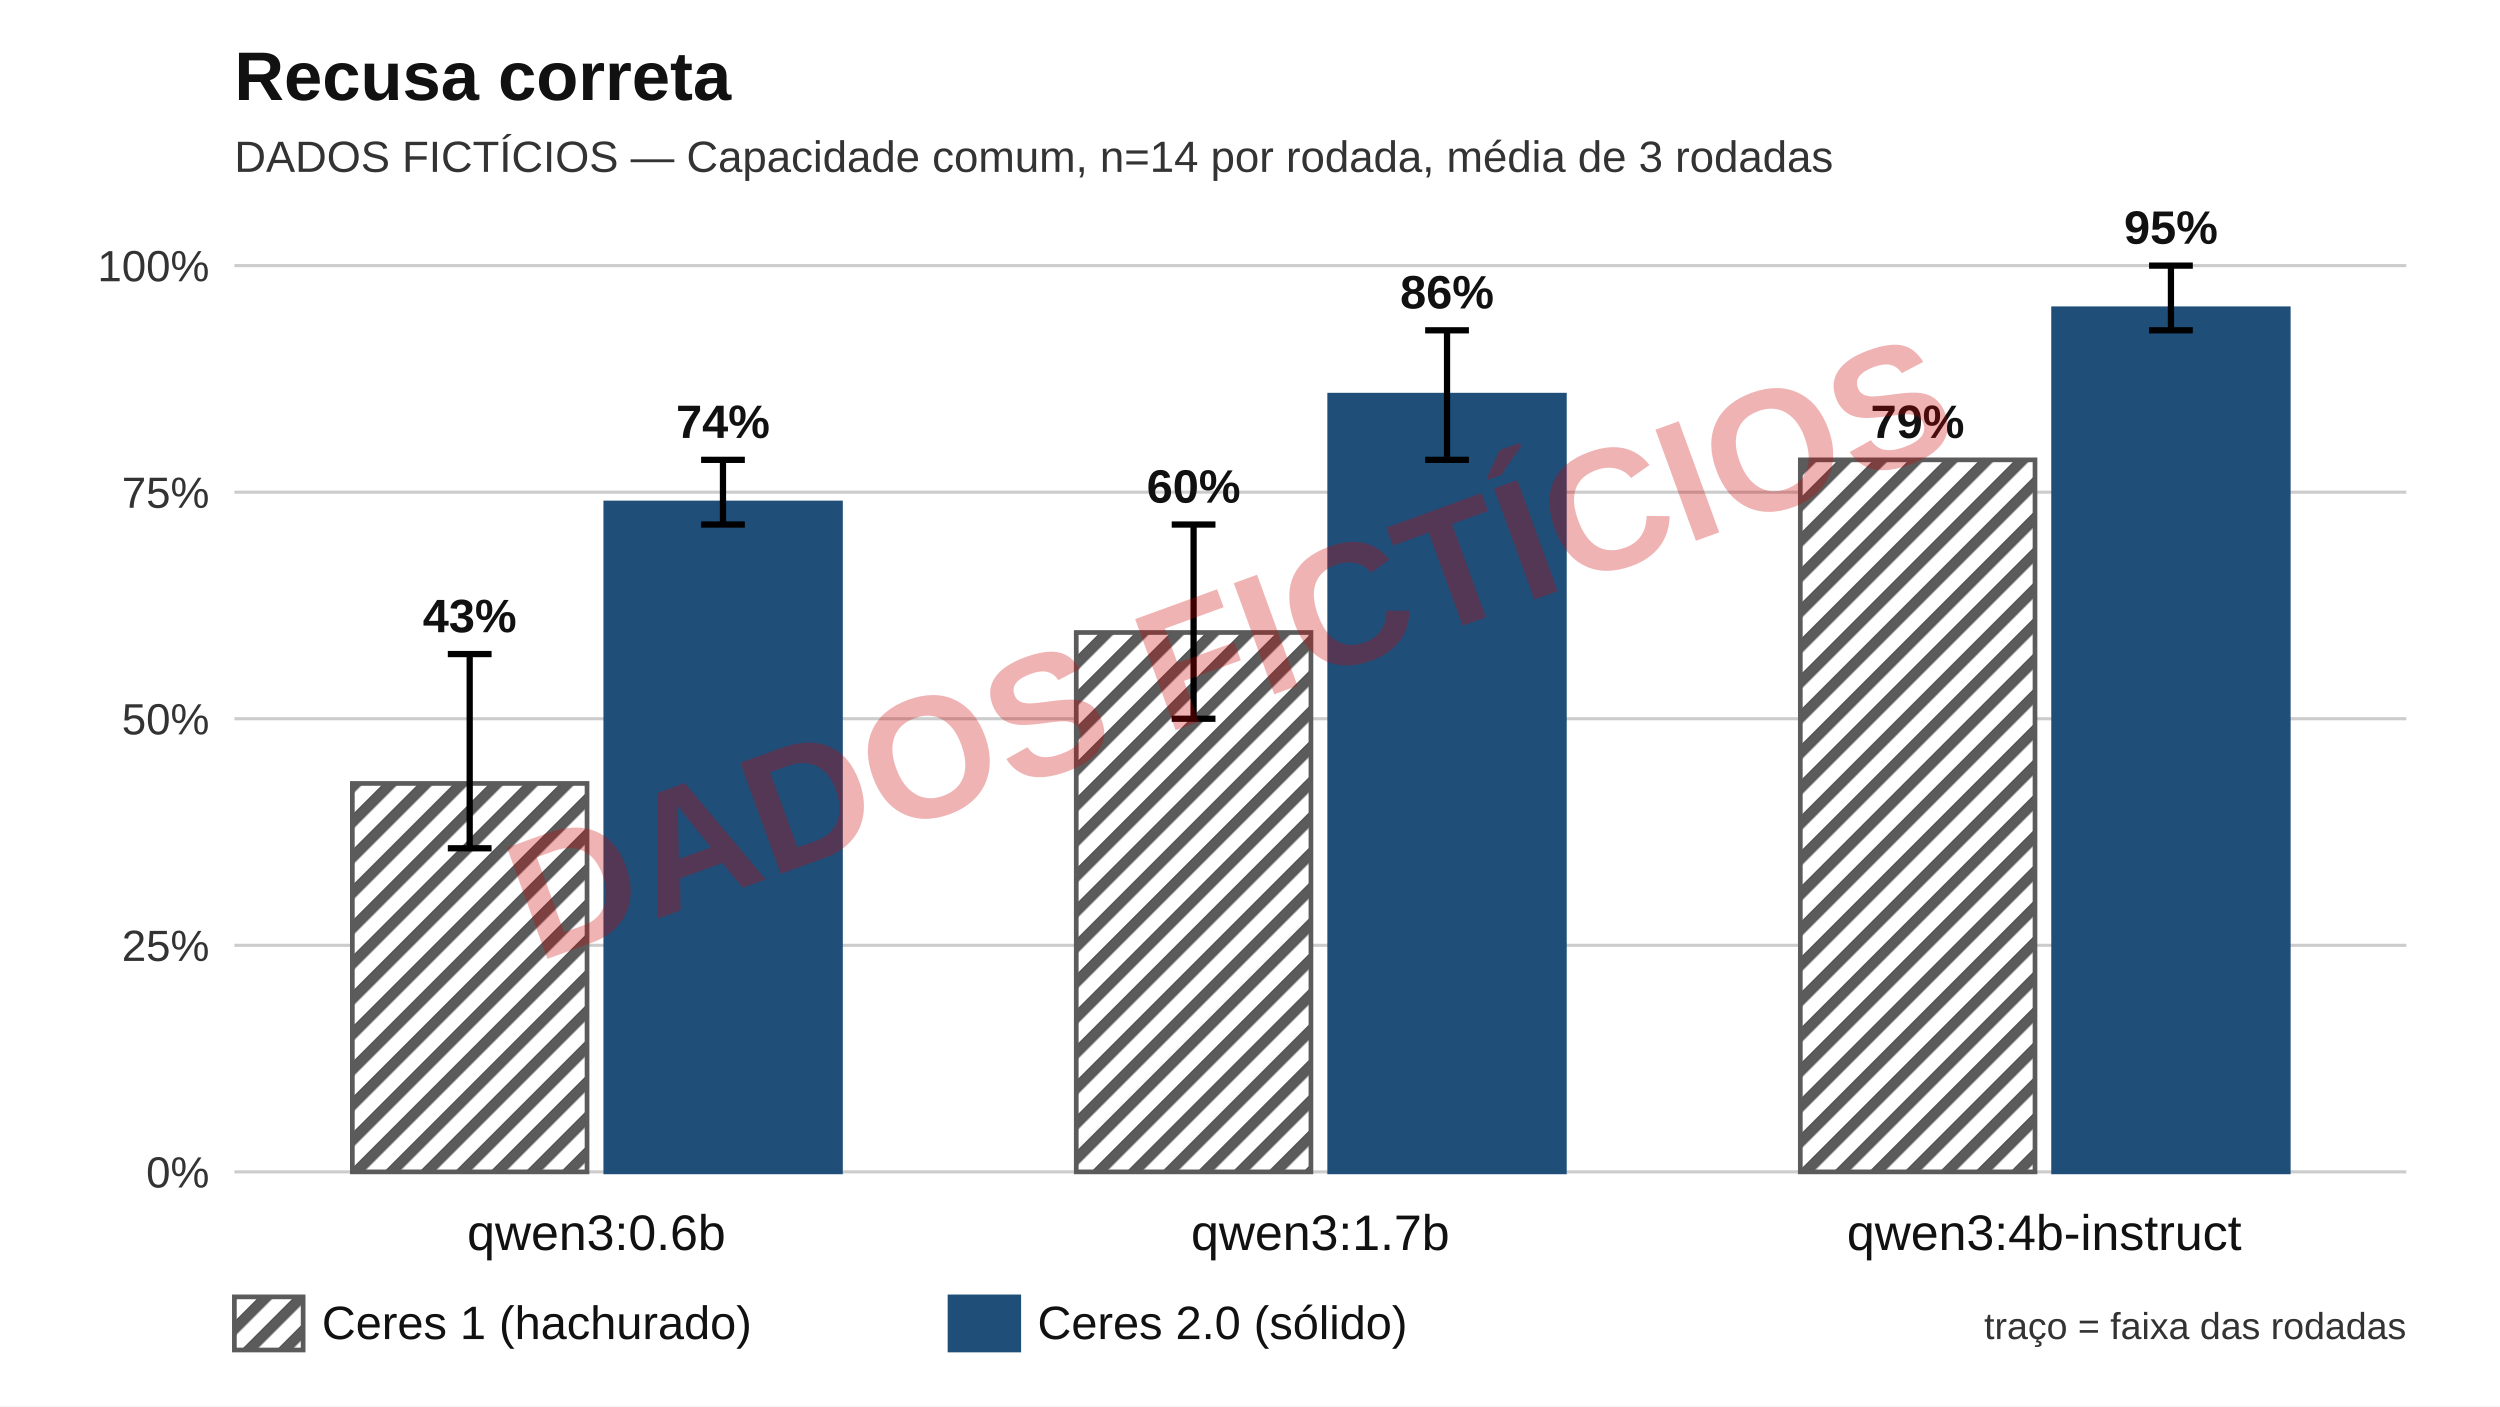
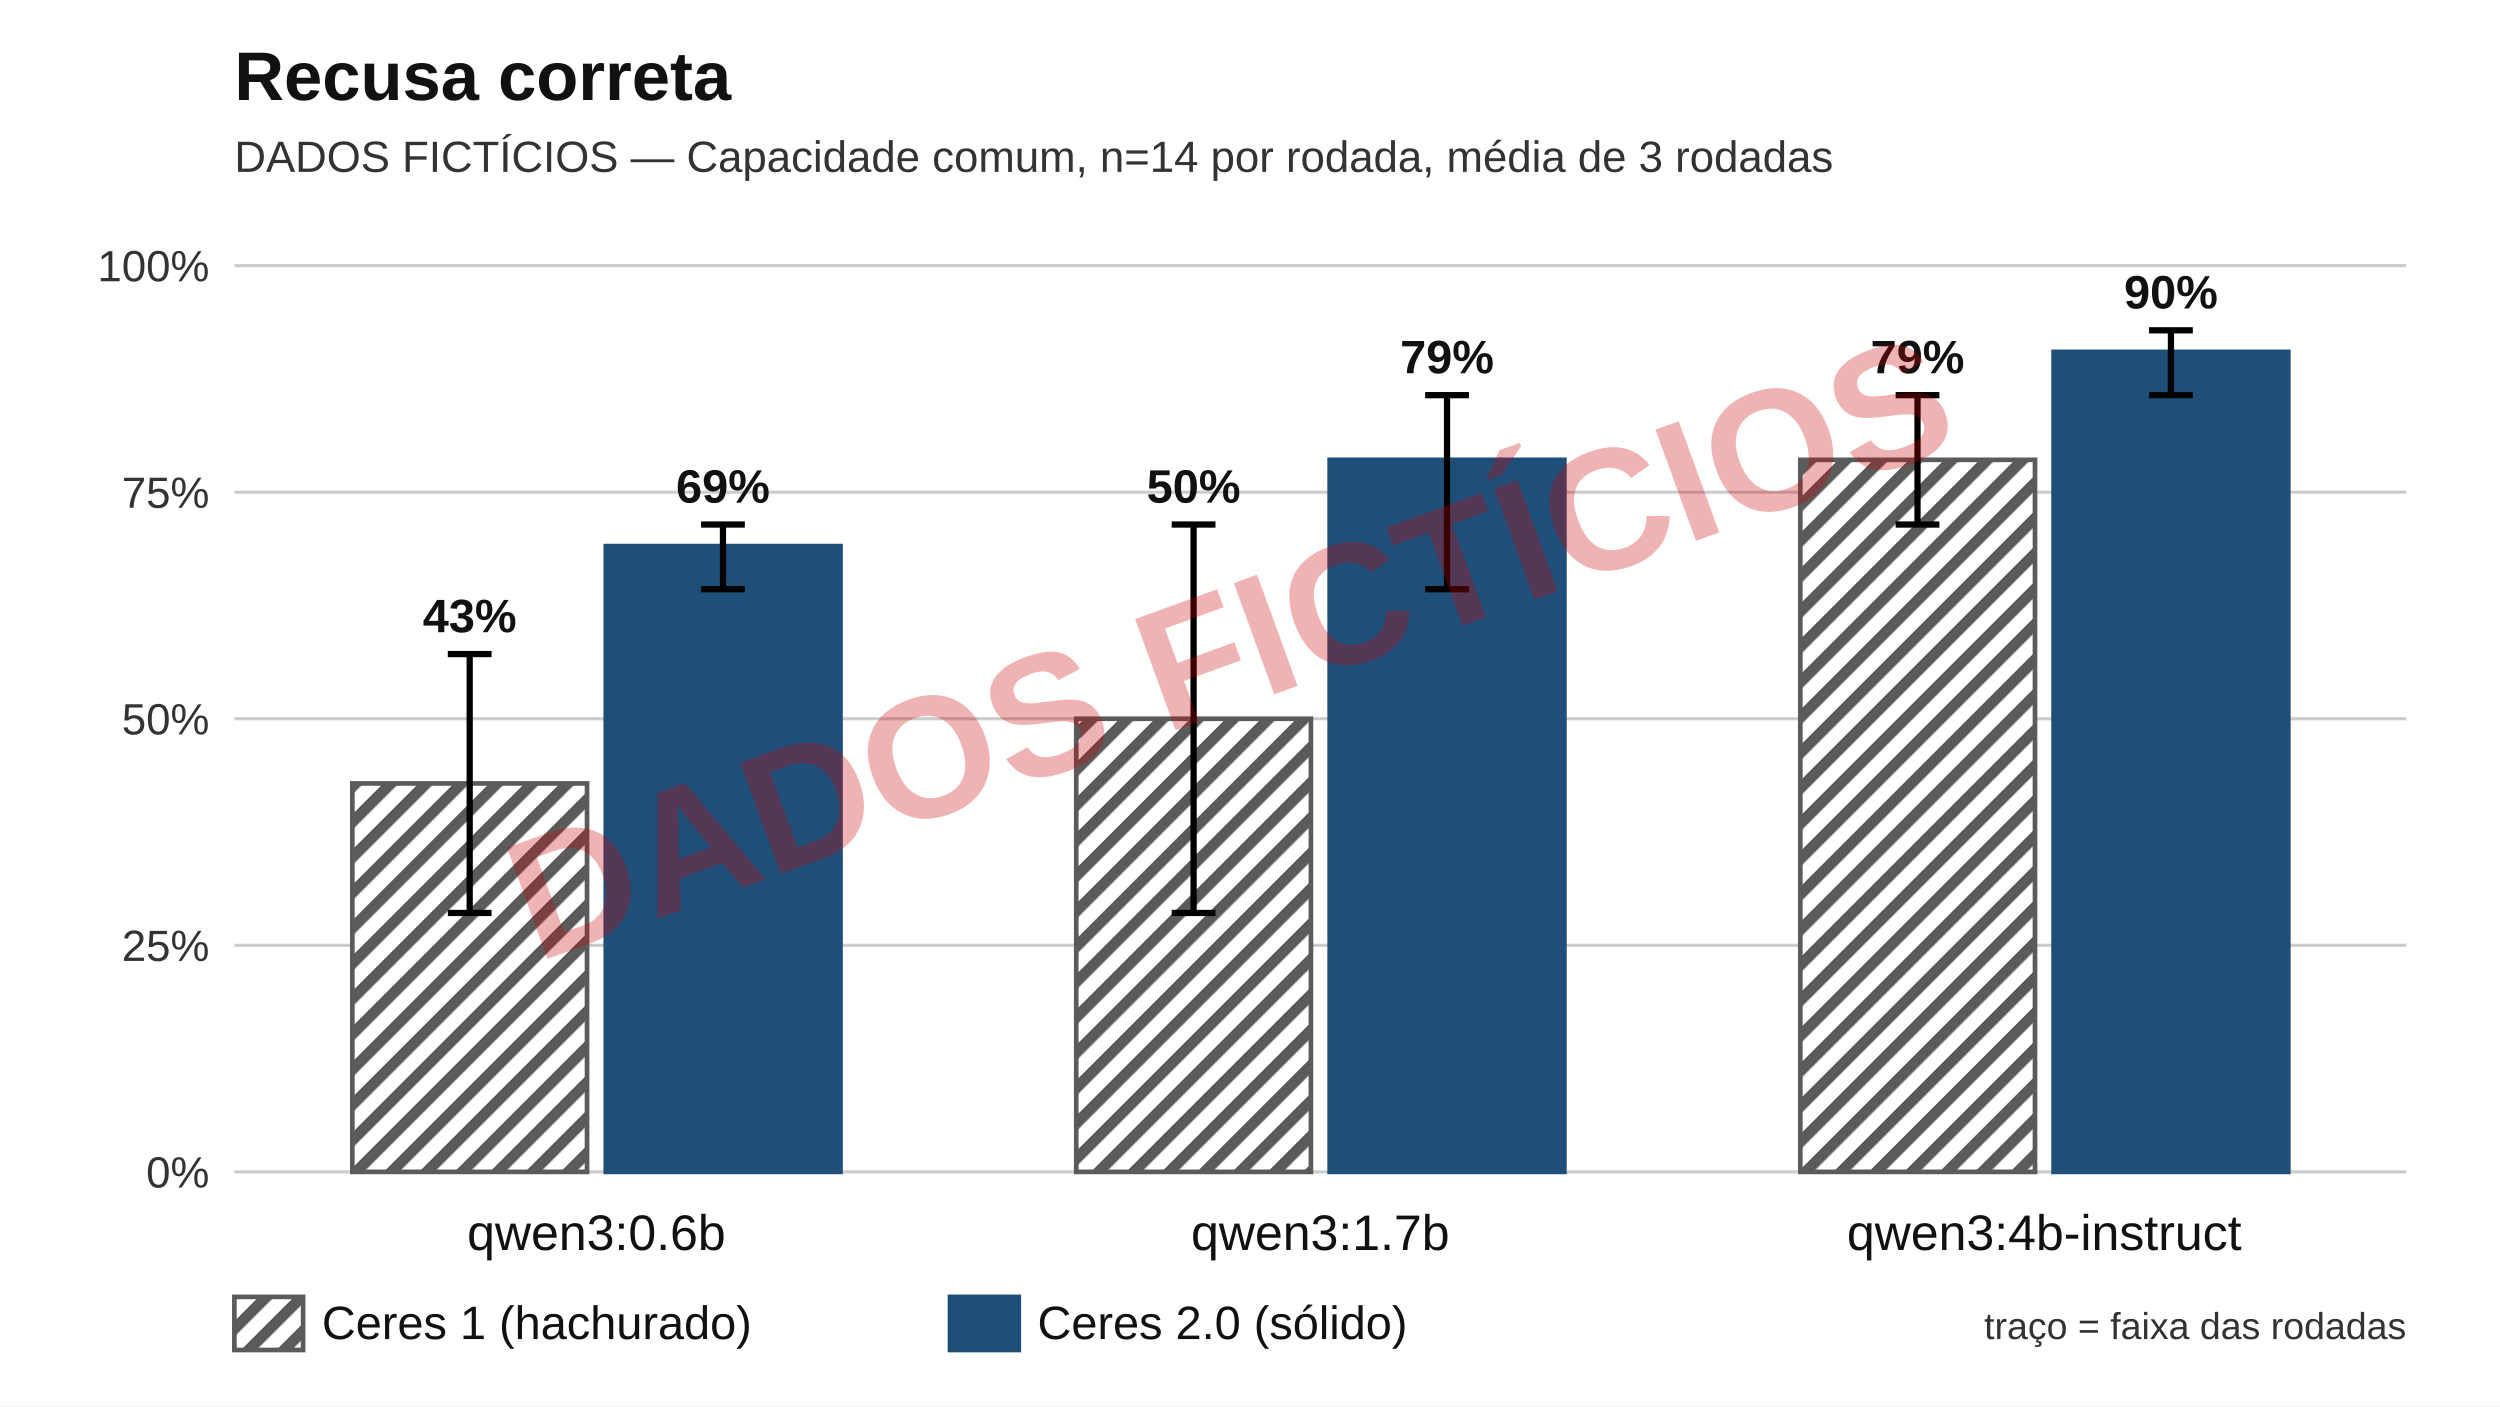
<svg xmlns="http://www.w3.org/2000/svg" viewBox="0 0 1600 900" width="1600" height="900" font-family="Arial, Helvetica, sans-serif" role="img" aria-label="Recusa correta">
  <defs>
    <pattern id="hachura-diagonal" width="16" height="16" patternUnits="userSpaceOnUse" patternTransform="rotate(45)">
      <rect width="16" height="16" fill="#ffffff" />
      <rect width="7" height="16" fill="#5b5b5b" />
    </pattern>
    <pattern id="hachura-pontos" width="14" height="14" patternUnits="userSpaceOnUse">
      <rect width="14" height="14" fill="#ffffff" />
      <circle cx="7" cy="7" r="4" fill="#7a4b00" />
    </pattern>
  </defs>
  <rect width="1600" height="900" fill="#ffffff" />
  <text x="150" y="64" font-size="44" font-weight="bold" fill="#111111">Recusa correta</text>
  <text x="150" y="110" font-size="28" fill="#333333">DADOS FICTÍCIOS — Capacidade comum, n=14 por rodada, média de 3 rodadas</text>
  <line x1="150" y1="750.0" x2="1540" y2="750.0" stroke="#cccccc" stroke-width="2" />
  <text x="134" y="760.0" font-size="28" text-anchor="end" fill="#333333">0%</text>
  <line x1="150" y1="605.0" x2="1540" y2="605.0" stroke="#cccccc" stroke-width="2" />
  <text x="134" y="615.0" font-size="28" text-anchor="end" fill="#333333">25%</text>
  <line x1="150" y1="460.0" x2="1540" y2="460.0" stroke="#cccccc" stroke-width="2" />
  <text x="134" y="470.0" font-size="28" text-anchor="end" fill="#333333">50%</text>
  <line x1="150" y1="315.0" x2="1540" y2="315.0" stroke="#cccccc" stroke-width="2" />
  <text x="134" y="325.0" font-size="28" text-anchor="end" fill="#333333">75%</text>
  <line x1="150" y1="170.0" x2="1540" y2="170.0" stroke="#cccccc" stroke-width="2" />
  <text x="134" y="180.0" font-size="28" text-anchor="end" fill="#333333">100%</text>
  <text x="381.7" y="800" font-size="32" text-anchor="middle" fill="#111111">qwen3:0.6b</text>
  <rect x="225.5" y="501.4" width="150.2" height="248.6" fill="url(#hachura-diagonal)" stroke="#5b5b5b" stroke-width="3" />
-   <line x1="300.6" y1="542.9" x2="300.6" y2="418.6" stroke="#000000" stroke-width="4" />
-   <line x1="286.6" y1="542.9" x2="314.6" y2="542.9" stroke="#000000" stroke-width="4" />
+   <line x1="300.6" y1="584.3" x2="300.6" y2="418.6" stroke="#000000" stroke-width="4" />
+   <line x1="286.6" y1="584.3" x2="314.6" y2="584.3" stroke="#000000" stroke-width="4" />
  <line x1="286.6" y1="418.6" x2="314.6" y2="418.6" stroke="#000000" stroke-width="4" />
  <text x="300.6" y="404.6" font-size="30" font-weight="bold" text-anchor="middle" fill="#111111">43%</text>
-   <rect x="387.7" y="321.9" width="150.2" height="428.1" fill="#1f4e79" stroke="#1f4e79" stroke-width="3" />
-   <line x1="462.7" y1="335.7" x2="462.7" y2="294.3" stroke="#000000" stroke-width="4" />
+   <rect x="387.7" y="349.5" width="150.2" height="400.5" fill="#1f4e79" stroke="#1f4e79" stroke-width="3" />
+   <line x1="462.7" y1="377.1" x2="462.7" y2="335.7" stroke="#000000" stroke-width="4" />
+   <line x1="448.7" y1="377.1" x2="476.7" y2="377.1" stroke="#000000" stroke-width="4" />
  <line x1="448.7" y1="335.7" x2="476.7" y2="335.7" stroke="#000000" stroke-width="4" />
-   <line x1="448.7" y1="294.3" x2="476.7" y2="294.3" stroke="#000000" stroke-width="4" />
-   <text x="462.7" y="280.3" font-size="30" font-weight="bold" text-anchor="middle" fill="#111111">74%</text>
+   <text x="462.7" y="321.7" font-size="30" font-weight="bold" text-anchor="middle" fill="#111111">69%</text>
  <text x="845.0" y="800" font-size="32" text-anchor="middle" fill="#111111">qwen3:1.7b</text>
-   <rect x="688.8" y="404.8" width="150.2" height="345.2" fill="url(#hachura-diagonal)" stroke="#5b5b5b" stroke-width="3" />
-   <line x1="763.9" y1="460.0" x2="763.9" y2="335.7" stroke="#000000" stroke-width="4" />
-   <line x1="749.9" y1="460.0" x2="777.9" y2="460.0" stroke="#000000" stroke-width="4" />
+   <rect x="688.8" y="460.0" width="150.2" height="290.0" fill="url(#hachura-diagonal)" stroke="#5b5b5b" stroke-width="3" />
+   <line x1="763.9" y1="584.3" x2="763.9" y2="335.7" stroke="#000000" stroke-width="4" />
+   <line x1="749.9" y1="584.3" x2="777.9" y2="584.3" stroke="#000000" stroke-width="4" />
  <line x1="749.9" y1="335.7" x2="777.9" y2="335.7" stroke="#000000" stroke-width="4" />
-   <text x="763.9" y="321.7" font-size="30" font-weight="bold" text-anchor="middle" fill="#111111">60%</text>
-   <rect x="851.0" y="252.9" width="150.2" height="497.1" fill="#1f4e79" stroke="#1f4e79" stroke-width="3" />
-   <line x1="926.1" y1="294.3" x2="926.1" y2="211.4" stroke="#000000" stroke-width="4" />
-   <line x1="912.1" y1="294.3" x2="940.1" y2="294.3" stroke="#000000" stroke-width="4" />
-   <line x1="912.1" y1="211.4" x2="940.1" y2="211.4" stroke="#000000" stroke-width="4" />
-   <text x="926.1" y="197.4" font-size="30" font-weight="bold" text-anchor="middle" fill="#111111">86%</text>
+   <text x="763.9" y="321.7" font-size="30" font-weight="bold" text-anchor="middle" fill="#111111">50%</text>
+   <rect x="851.0" y="294.3" width="150.2" height="455.7" fill="#1f4e79" stroke="#1f4e79" stroke-width="3" />
+   <line x1="926.1" y1="377.1" x2="926.1" y2="252.9" stroke="#000000" stroke-width="4" />
+   <line x1="912.1" y1="377.1" x2="940.1" y2="377.1" stroke="#000000" stroke-width="4" />
+   <line x1="912.1" y1="252.9" x2="940.1" y2="252.9" stroke="#000000" stroke-width="4" />
+   <text x="926.1" y="238.9" font-size="30" font-weight="bold" text-anchor="middle" fill="#111111">79%</text>
  <text x="1308.3" y="800" font-size="32" text-anchor="middle" fill="#111111">qwen3:4b-instruct</text>
  <rect x="1152.2" y="294.3" width="150.2" height="455.7" fill="url(#hachura-diagonal)" stroke="#5b5b5b" stroke-width="3" />
-   <text x="1227.2" y="280.3" font-size="30" font-weight="bold" text-anchor="middle" fill="#111111">79%</text>
-   <rect x="1314.3" y="197.6" width="150.2" height="552.4" fill="#1f4e79" stroke="#1f4e79" stroke-width="3" />
-   <line x1="1389.4" y1="211.4" x2="1389.4" y2="170.0" stroke="#000000" stroke-width="4" />
+   <line x1="1227.2" y1="335.7" x2="1227.2" y2="252.9" stroke="#000000" stroke-width="4" />
+   <line x1="1213.2" y1="335.7" x2="1241.2" y2="335.7" stroke="#000000" stroke-width="4" />
+   <line x1="1213.2" y1="252.9" x2="1241.2" y2="252.9" stroke="#000000" stroke-width="4" />
+   <text x="1227.2" y="238.9" font-size="30" font-weight="bold" text-anchor="middle" fill="#111111">79%</text>
+   <rect x="1314.3" y="225.2" width="150.2" height="524.8" fill="#1f4e79" stroke="#1f4e79" stroke-width="3" />
+   <line x1="1389.4" y1="252.9" x2="1389.4" y2="211.4" stroke="#000000" stroke-width="4" />
+   <line x1="1375.4" y1="252.9" x2="1403.4" y2="252.9" stroke="#000000" stroke-width="4" />
  <line x1="1375.4" y1="211.4" x2="1403.4" y2="211.4" stroke="#000000" stroke-width="4" />
-   <line x1="1375.4" y1="170.0" x2="1403.4" y2="170.0" stroke="#000000" stroke-width="4" />
-   <text x="1389.4" y="156.0" font-size="30" font-weight="bold" text-anchor="middle" fill="#111111">95%</text>
+   <text x="1389.4" y="197.4" font-size="30" font-weight="bold" text-anchor="middle" fill="#111111">90%</text>
  <rect x="150" y="830" width="44" height="34" fill="url(#hachura-diagonal)" stroke="#5b5b5b" stroke-width="3" />
  <text x="206" y="857" font-size="30" fill="#111111">Ceres 1 (hachurado)</text>
  <rect x="608" y="830" width="44" height="34" fill="#1f4e79" stroke="#1f4e79" stroke-width="3" />
  <text x="664" y="857" font-size="30" fill="#111111">Ceres 2.0 (sólido)</text>
  <text x="1540" y="857" font-size="24" text-anchor="end" fill="#333333">traço = faixa das rodadas</text>
  <text x="800.0" y="450.0" font-size="110" font-weight="bold" fill="#cc0000" fill-opacity="0.30" text-anchor="middle" transform="rotate(-20 800.0 450.0)">DADOS FICTÍCIOS</text>
</svg>
